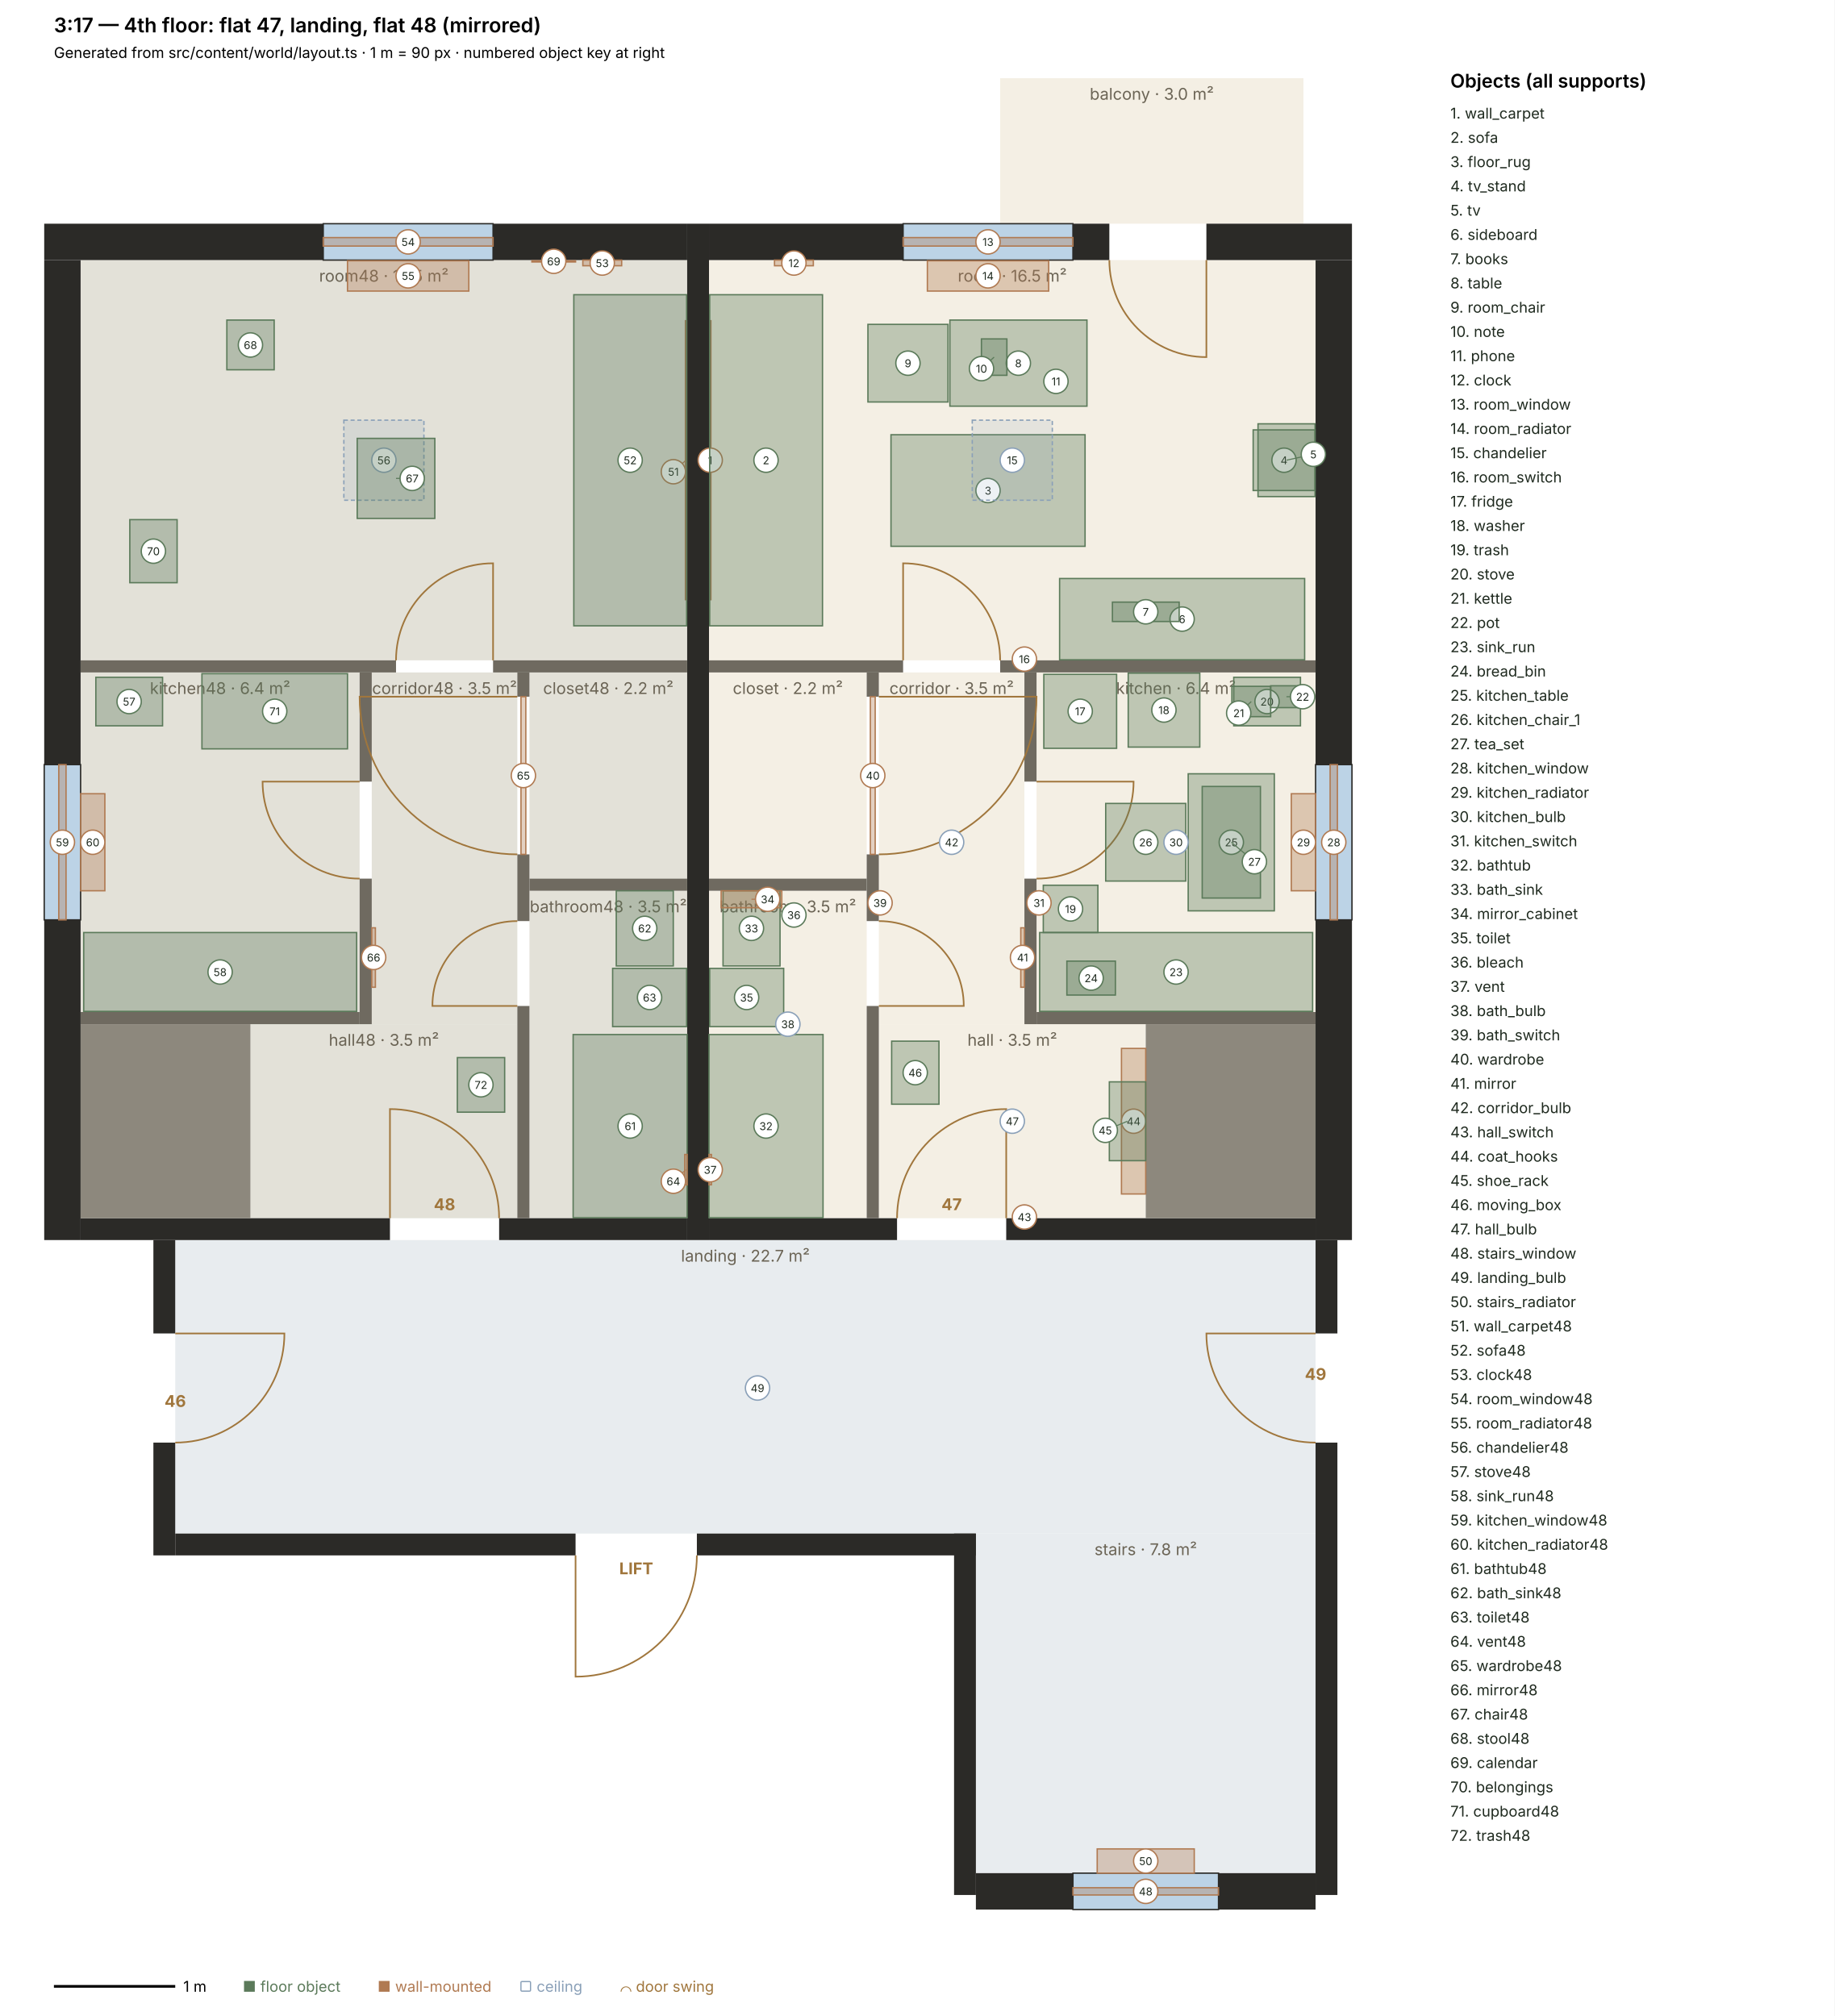
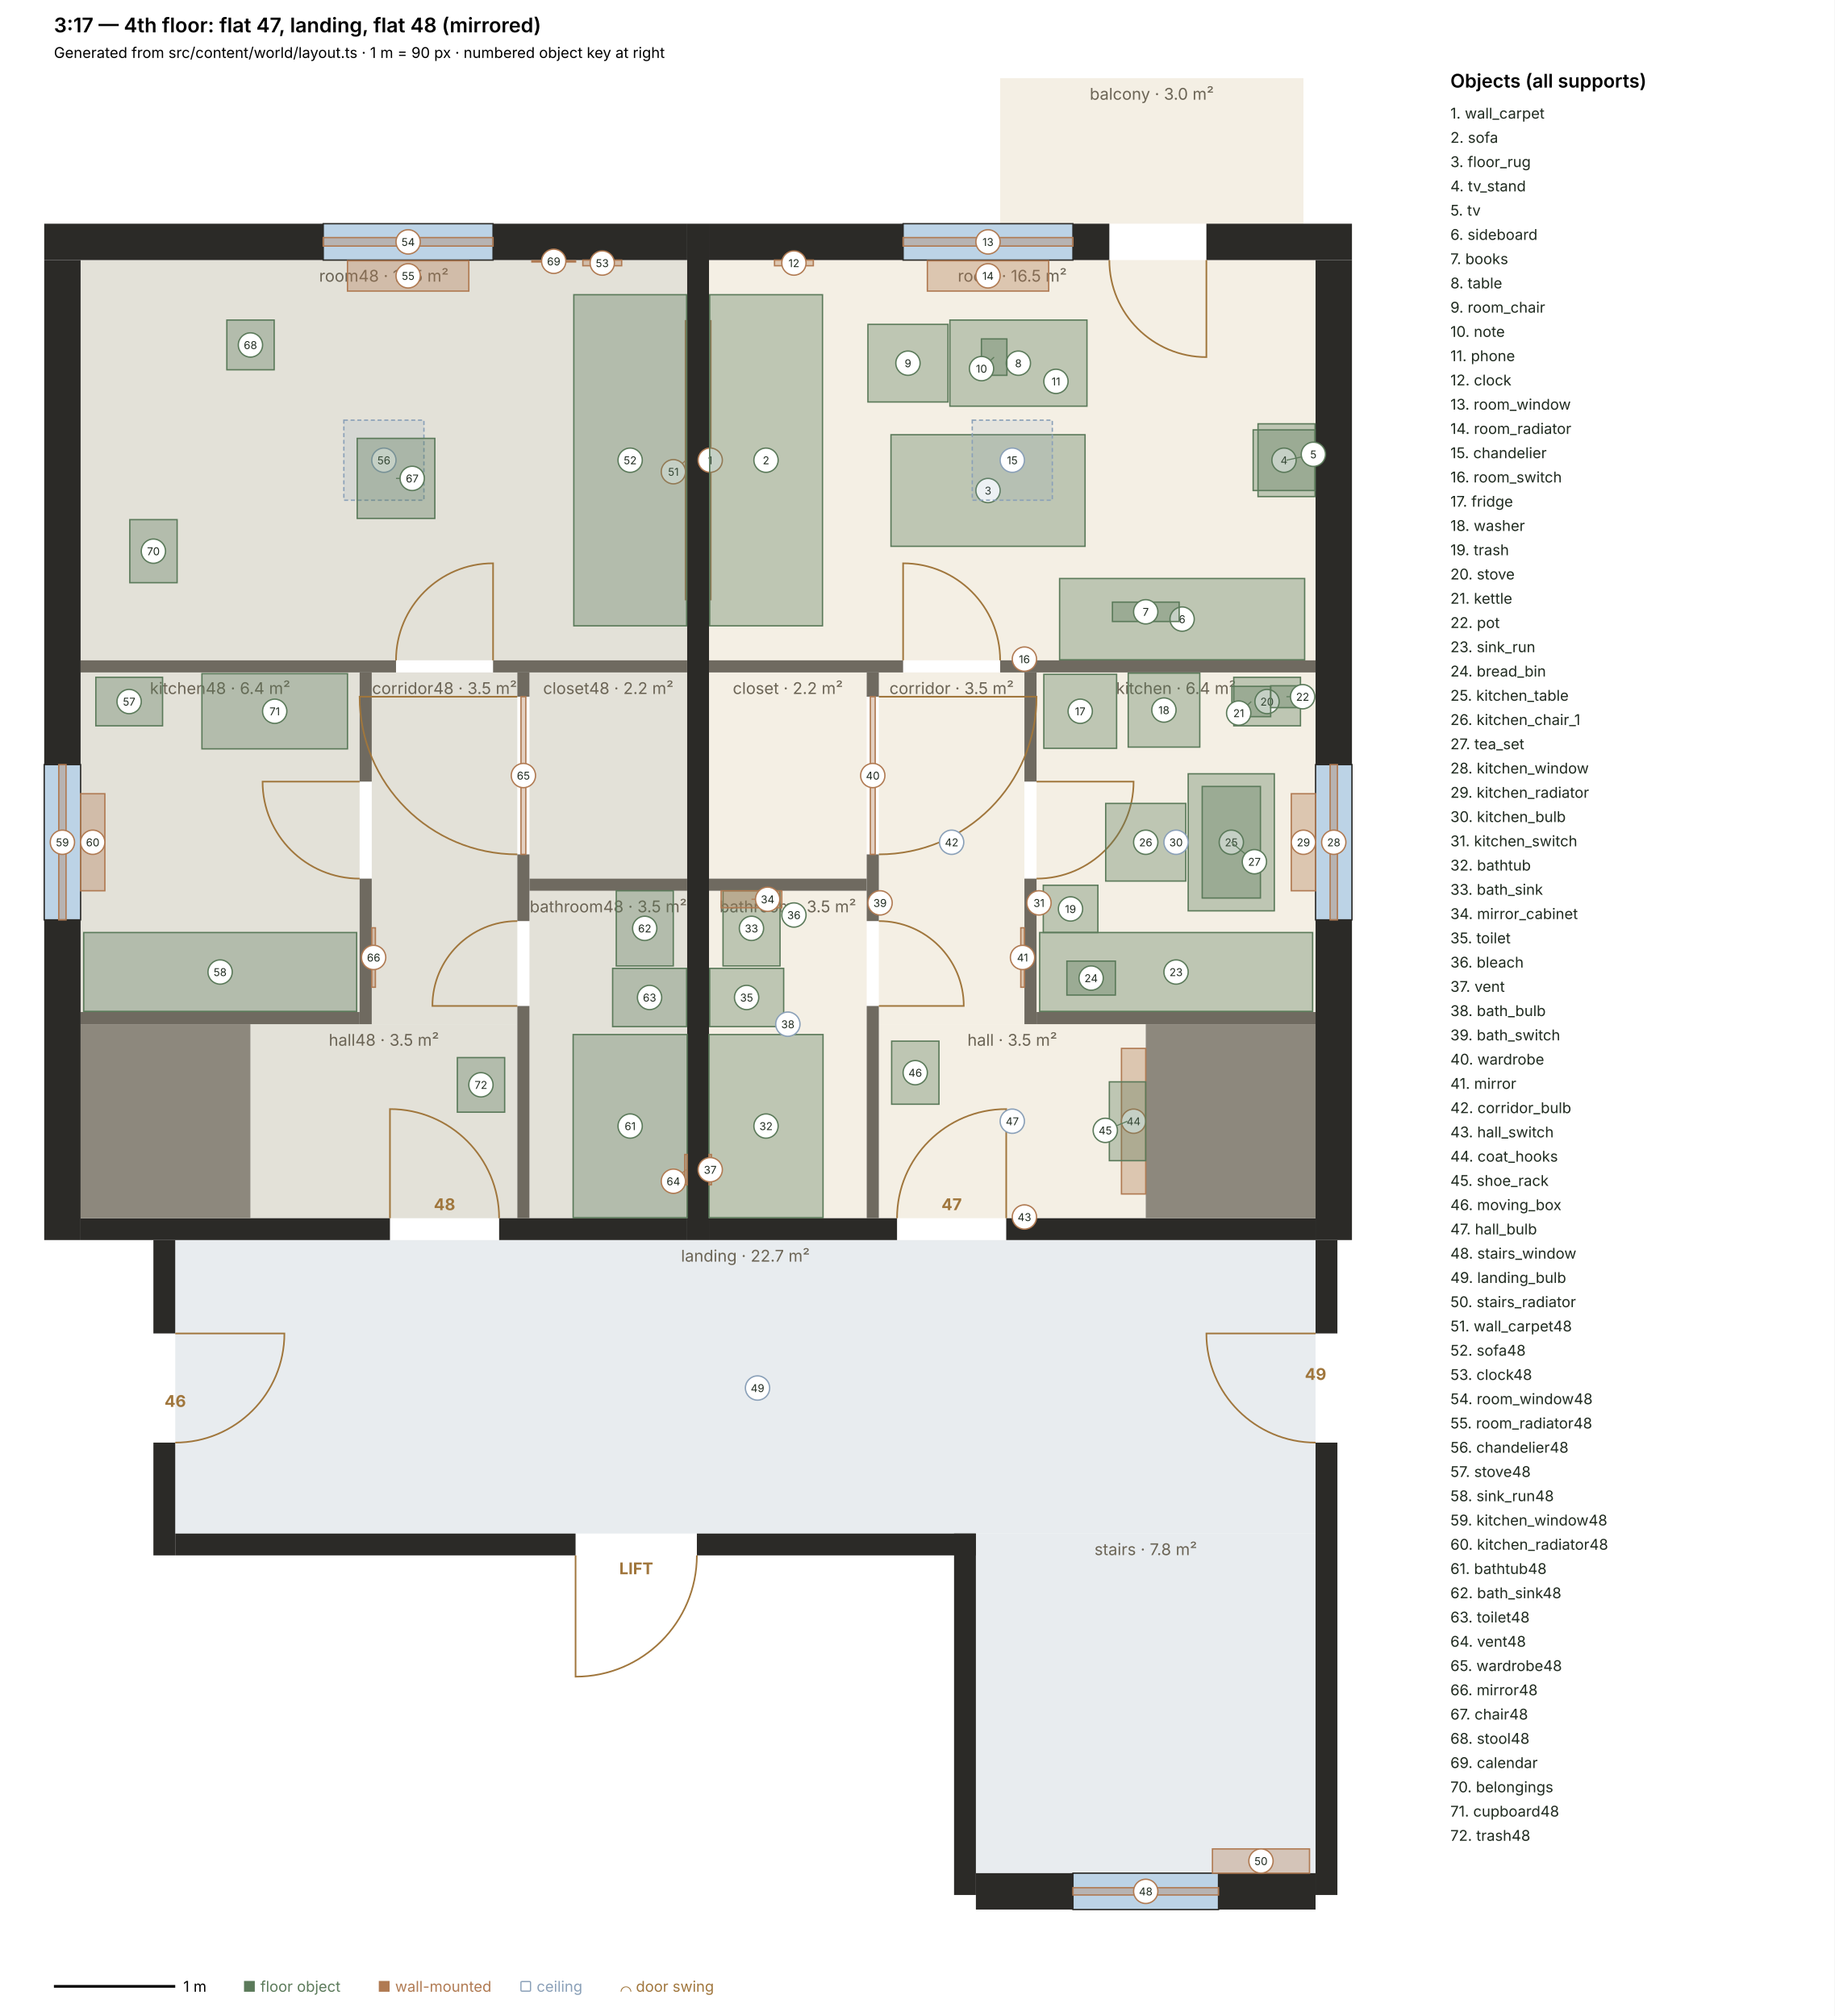
<svg xmlns="http://www.w3.org/2000/svg" width="1361" height="1496" viewBox="0 0 1361 1496" font-family="Inter, Arial, sans-serif">
  <rect width="100%" height="100%" fill="#ffffff" />
  <text x="40" y="24" font-size="15" font-weight="600">3:17 — 4th floor: flat 47, landing, flat 48 (mirrored)</text>
  <text x="40" y="43" font-size="11">Generated from src/content/world/layout.ts · 1 m = 90 px · numbered object key at right</text>
  <rect x="526" y="193" width="450" height="297" fill="#f4efe4" stroke="none" />
  <text x="751" y="209" font-size="12" text-anchor="middle" fill="#6b6455">room · 16.5 m²</text>
  <rect x="769" y="499" width="207" height="252" fill="#f4efe4" stroke="none" />
  <text x="872.5" y="515" font-size="12" text-anchor="middle" fill="#6b6455">kitchen · 6.4 m²</text>
  <rect x="526" y="661" width="117" height="243" fill="#f4efe4" stroke="none" />
  <text x="584.5" y="677" font-size="12" text-anchor="middle" fill="#6b6455">bathroom · 3.5 m²</text>
  <rect x="652" y="499" width="108" height="261" fill="#f4efe4" stroke="none" />
  <text x="706" y="515" font-size="12" text-anchor="middle" fill="#6b6455">corridor · 3.5 m²</text>
  <rect x="652" y="760" width="198" height="144" fill="#f4efe4" stroke="none" />
  <text x="751" y="776" font-size="12" text-anchor="middle" fill="#6b6455">hall · 3.5 m²</text>
  <rect x="526" y="499" width="117" height="153" fill="#f4efe4" stroke="none" />
  <text x="584.5" y="515" font-size="12" text-anchor="middle" fill="#6b6455">closet · 2.2 m²</text>
  <rect x="742" y="58" width="225" height="108" fill="#f4efe4" stroke="none" />
  <text x="854.5" y="74" font-size="12" text-anchor="middle" fill="#6b6455">balcony · 3.0 m²</text>
  <rect x="130" y="920.2" width="846" height="217.8" fill="#e8ecef" stroke="none" />
  <text x="553" y="936.2" font-size="12" text-anchor="middle" fill="#6b6455">landing · 22.7 m²</text>
  <rect x="724" y="1138" width="252" height="252" fill="#e8ecef" stroke="none" />
  <text x="850" y="1154" font-size="12" text-anchor="middle" fill="#6b6455">stairs · 7.8 m²</text>
  <rect x="59.8" y="193" width="450" height="297" fill="#e3e1d8" stroke="none" />
  <text x="284.8" y="209" font-size="12" text-anchor="middle" fill="#6b6455">room48 · 16.5 m²</text>
  <rect x="59.8" y="499" width="207" height="252" fill="#e3e1d8" stroke="none" />
  <text x="163.3" y="515" font-size="12" text-anchor="middle" fill="#6b6455">kitchen48 · 6.4 m²</text>
  <rect x="392.8" y="661" width="117" height="243" fill="#e3e1d8" stroke="none" />
  <text x="451.3" y="677" font-size="12" text-anchor="middle" fill="#6b6455">bathroom48 · 3.5 m²</text>
  <rect x="275.8" y="499" width="108" height="261" fill="#e3e1d8" stroke="none" />
  <text x="329.8" y="515" font-size="12" text-anchor="middle" fill="#6b6455">corridor48 · 3.5 m²</text>
  <rect x="185.8" y="760" width="198" height="144" fill="#e3e1d8" stroke="none" />
  <text x="284.8" y="776" font-size="12" text-anchor="middle" fill="#6b6455">hall48 · 3.5 m²</text>
  <rect x="392.8" y="499" width="117" height="153" fill="#e3e1d8" stroke="none" />
  <text x="451.3" y="515" font-size="12" text-anchor="middle" fill="#6b6455">closet48 · 2.2 m²</text>
  <rect x="526" y="166" width="144" height="27" fill="#2b2a27" />
  <rect x="670" y="166" width="126" height="27" fill="#2b2a27" />
  <rect x="796" y="166" width="27" height="27" fill="#2b2a27" />
  <rect x="895" y="166" width="108" height="27" fill="#2b2a27" />
  <rect x="670" y="166" width="126" height="27" fill="#bcd3e6" stroke="#2b2a27" stroke-width="1" />
  <rect x="509.8" y="166" width="16.2" height="754.2" fill="#2b2a27" />
  <rect x="976" y="193" width="27" height="374.4" fill="#2b2a27" />
  <rect x="976" y="567.4" width="27" height="115.2" fill="#2b2a27" />
  <rect x="976" y="682.6" width="27" height="237.6" fill="#2b2a27" />
  <rect x="976" y="567.4" width="27" height="115.2" fill="#bcd3e6" stroke="#2b2a27" stroke-width="1" />
  <rect x="526" y="904" width="139.5" height="16.2" fill="#2b2a27" />
  <rect x="746.5" y="904" width="229.5" height="16.2" fill="#2b2a27" />
  <rect x="526" y="490" width="144" height="9" fill="#6f6a60" />
  <rect x="742" y="490" width="234" height="9" fill="#6f6a60" />
  <rect x="643" y="499" width="9" height="18" fill="#6f6a60" />
  <rect x="643" y="634" width="9" height="49.5" fill="#6f6a60" />
  <rect x="643" y="746.5" width="9" height="157.5" fill="#6f6a60" />
  <rect x="760" y="499" width="9" height="81" fill="#6f6a60" />
  <rect x="760" y="652" width="9" height="108" fill="#6f6a60" />
  <rect x="526" y="652" width="117" height="9" fill="#6f6a60" />
  <rect x="769" y="751" width="207" height="9" fill="#6f6a60" />
  <rect x="850" y="760" width="126" height="144" fill="#8d887d" />
  <rect x="130" y="1138" width="297" height="16.2" fill="#2b2a27" />
  <rect x="517" y="1138" width="207" height="16.2" fill="#2b2a27" />
  <rect x="113.8" y="920.2" width="16.2" height="69.3" fill="#2b2a27" />
  <rect x="113.8" y="1070.5" width="16.2" height="83.7" fill="#2b2a27" />
  <rect x="707.8" y="1138" width="16.2" height="268.2" fill="#2b2a27" />
  <rect x="976" y="920.2" width="16.2" height="69.3" fill="#2b2a27" />
  <rect x="976" y="1070.5" width="16.2" height="335.7" fill="#2b2a27" />
  <rect x="724" y="1390" width="72" height="27" fill="#2b2a27" />
  <rect x="796" y="1390" width="108" height="27" fill="#2b2a27" />
  <rect x="904" y="1390" width="72" height="27" fill="#2b2a27" />
  <rect x="796" y="1390" width="108" height="27" fill="#bcd3e6" stroke="#2b2a27" stroke-width="1" />
  <rect x="32.8" y="193" width="27" height="374.4" fill="#2b2a27" />
  <rect x="32.8" y="567.4" width="27" height="115.2" fill="#2b2a27" />
  <rect x="32.8" y="682.6" width="27" height="237.6" fill="#2b2a27" />
  <rect x="32.8" y="567.4" width="27" height="115.2" fill="#bcd3e6" stroke="#2b2a27" stroke-width="1" />
  <rect x="59.8" y="904" width="229.5" height="16.2" fill="#2b2a27" />
  <rect x="370.3" y="904" width="139.5" height="16.2" fill="#2b2a27" />
  <rect x="59.8" y="490" width="234" height="9" fill="#6f6a60" />
  <rect x="365.8" y="490" width="144" height="9" fill="#6f6a60" />
  <rect x="383.8" y="499" width="9" height="18" fill="#6f6a60" />
  <rect x="383.8" y="634" width="9" height="49.5" fill="#6f6a60" />
  <rect x="383.8" y="746.5" width="9" height="157.5" fill="#6f6a60" />
  <rect x="266.8" y="499" width="9" height="81" fill="#6f6a60" />
  <rect x="266.8" y="652" width="9" height="108" fill="#6f6a60" />
  <rect x="392.8" y="652" width="117" height="9" fill="#6f6a60" />
  <rect x="59.8" y="751" width="207" height="9" fill="#6f6a60" />
  <rect x="59.8" y="760" width="126" height="144" fill="#8d887d" />
  <rect x="32.8" y="166" width="207" height="27" fill="#2b2a27" />
  <rect x="239.8" y="166" width="126" height="27" fill="#2b2a27" />
  <rect x="365.8" y="166" width="144" height="27" fill="#2b2a27" />
  <rect x="239.8" y="166" width="126" height="27" fill="#bcd3e6" stroke="#2b2a27" stroke-width="1" />
  <path d="M746.5 904 L746.5 823 A81 81 0 0 0 665.5 904" fill="none" stroke="#a0763c" stroke-width="1.2" />
  <text x="706" y="898" font-size="12" font-weight="700" text-anchor="middle" fill="#a0763c">47</text>
  <path d="M670 490 L670 418 A72 72 0 0 1 742 490" fill="none" stroke="#a0763c" stroke-width="1.2" />
  <path d="M769 580 L841 580 A72 72 0 0 1 769 652" fill="none" stroke="#a0763c" stroke-width="1.2" />
  <path d="M652 746.5 L715 746.5 A63 63 0 0 0 652 683.5" fill="none" stroke="#a0763c" stroke-width="1.2" />
  <path d="M652 517 L769 517 A117 117 0 0 1 652 634" fill="none" stroke="#a0763c" stroke-width="1.2" />
  <path d="M895 193 L895 265 A72 72 0 0 1 823 193" fill="none" stroke="#a0763c" stroke-width="1.2" />
  <path d="M130 989.5 L211 989.5 A81 81 0 0 1 130 1070.5" fill="none" stroke="#a0763c" stroke-width="1.2" />
  <text x="130" y="1044" font-size="12" font-weight="700" text-anchor="middle" fill="#a0763c">46</text>
  <path d="M976 989.5 L895 989.5 A81 81 0 0 0 976 1070.5" fill="none" stroke="#a0763c" stroke-width="1.2" />
  <text x="976" y="1024" font-size="12" font-weight="700" text-anchor="middle" fill="#a0763c">49</text>
  <path d="M427 1154.2 L427 1244.2 A90 90 0 0 0 517 1154.2" fill="none" stroke="#a0763c" stroke-width="1.2" />
  <text x="472" y="1168.2" font-size="12" font-weight="700" text-anchor="middle" fill="#a0763c">LIFT</text>
  <path d="M289.3 904 L289.3 823 A81 81 0 0 1 370.3 904" fill="none" stroke="#a0763c" stroke-width="1.2" />
  <text x="329.8" y="898" font-size="12" font-weight="700" text-anchor="middle" fill="#a0763c">48</text>
  <path d="M365.8 490 L365.8 418 A72 72 0 0 0 293.8 490" fill="none" stroke="#a0763c" stroke-width="1.2" />
  <path d="M266.8 580 L194.8 580 A72 72 0 0 0 266.8 652" fill="none" stroke="#a0763c" stroke-width="1.2" />
  <path d="M383.8 746.5 L320.8 746.5 A63 63 0 0 1 383.8 683.5" fill="none" stroke="#a0763c" stroke-width="1.2" />
  <path d="M383.8 517 L266.8 517 A117 117 0 0 0 383.8 634" fill="none" stroke="#a0763c" stroke-width="1.2" />
  <text x="1076" y="65" font-size="14" font-weight="600">Objects (all supports)</text>
  <rect x="526.5" y="238" width="0.9" height="207" fill="#b07a52" fill-opacity="0.35" stroke="#b07a52" stroke-width="1" />
  <line x1="526.9" y1="341.5" x2="526.9" y2="341.5" stroke="#b07a52" stroke-width="0.8" />
  <circle cx="526.9" cy="341.5" r="9" fill="#fff" stroke="#b07a52" />
  <text x="526.9" y="344.5" font-size="8" text-anchor="middle" fill="#1f2a1f">1</text>
  <text x="1076" y="88" font-size="11" fill="#1f2a1f">1. wall_carpet</text>
  <rect x="526.5" y="218.7" width="83.7" height="245.7" fill="#5b7a5a" fill-opacity="0.35" stroke="#5b7a5a" stroke-width="1" />
  <line x1="568.3" y1="341.5" x2="568.3" y2="341.5" stroke="#5b7a5a" stroke-width="0.8" />
  <circle cx="568.3" cy="341.5" r="9" fill="#fff" stroke="#5b7a5a" />
  <text x="568.3" y="344.5" font-size="8" text-anchor="middle" fill="#1f2a1f">2</text>
  <text x="1076" y="106" font-size="11" fill="#1f2a1f">2. sofa</text>
  <rect x="661" y="322.6" width="144" height="82.8" fill="#5b7a5a" fill-opacity="0.35" stroke="#5b7a5a" stroke-width="1" />
  <line x1="733" y1="364" x2="733" y2="364" stroke="#5b7a5a" stroke-width="0.8" />
  <circle cx="733" cy="364" r="9" fill="#fff" stroke="#5b7a5a" />
  <text x="733" y="367" font-size="8" text-anchor="middle" fill="#1f2a1f">3</text>
  <text x="1076" y="124" font-size="11" fill="#1f2a1f">3. floor_rug</text>
  <rect x="929.7" y="319" width="45.9" height="45" fill="#5b7a5a" fill-opacity="0.35" stroke="#5b7a5a" stroke-width="1" />
  <line x1="952.6" y1="341.5" x2="952.6" y2="341.5" stroke="#5b7a5a" stroke-width="0.8" />
  <circle cx="952.6" cy="341.5" r="9" fill="#fff" stroke="#5b7a5a" />
  <text x="952.6" y="344.5" font-size="8" text-anchor="middle" fill="#1f2a1f">4</text>
  <text x="1076" y="142" font-size="11" fill="#1f2a1f">4. tv_stand</text>
  <rect x="933.3" y="314.5" width="42.3" height="54" fill="#5b7a5a" fill-opacity="0.35" stroke="#5b7a5a" stroke-width="1" />
  <line x1="954.4" y1="341.5" x2="974.375" y2="337.119" stroke="#5b7a5a" stroke-width="0.8" />
  <circle cx="974.375" cy="337.119" r="9" fill="#fff" stroke="#5b7a5a" />
  <text x="974.375" y="340.119" font-size="8" text-anchor="middle" fill="#1f2a1f">5</text>
  <text x="1076" y="160" font-size="11" fill="#1f2a1f">5. tv</text>
  <rect x="786.1" y="429.3" width="181.8" height="60.3" fill="#5b7a5a" fill-opacity="0.35" stroke="#5b7a5a" stroke-width="1" />
  <line x1="877" y1="459.4" x2="877" y2="459.4" stroke="#5b7a5a" stroke-width="0.8" />
  <circle cx="877" cy="459.4" r="9" fill="#fff" stroke="#5b7a5a" />
  <text x="877" y="462.4" font-size="8" text-anchor="middle" fill="#1f2a1f">6</text>
  <text x="1076" y="178" font-size="11" fill="#1f2a1f">6. sideboard</text>
  <rect x="825.3" y="446.8" width="49.5" height="14.4" fill="#5b7a5a" fill-opacity="0.35" stroke="#5b7a5a" stroke-width="1" />
  <line x1="850" y1="454" x2="850" y2="454" stroke="#5b7a5a" stroke-width="0.8" />
  <circle cx="850" cy="454" r="9" fill="#fff" stroke="#5b7a5a" />
  <text x="850" y="457" font-size="8" text-anchor="middle" fill="#1f2a1f">7</text>
  <text x="1076" y="196" font-size="11" fill="#1f2a1f">7. books</text>
  <rect x="704.7" y="237.5" width="101.7" height="63.9" fill="#5b7a5a" fill-opacity="0.35" stroke="#5b7a5a" stroke-width="1" />
  <line x1="755.5" y1="269.5" x2="755.5" y2="269.5" stroke="#5b7a5a" stroke-width="0.8" />
  <circle cx="755.5" cy="269.5" r="9" fill="#fff" stroke="#5b7a5a" />
  <text x="755.5" y="272.5" font-size="8" text-anchor="middle" fill="#1f2a1f">8</text>
  <text x="1076" y="214" font-size="11" fill="#1f2a1f">8. table</text>
  <rect x="643.9" y="240.7" width="59.4" height="57.6" fill="#5b7a5a" fill-opacity="0.35" stroke="#5b7a5a" stroke-width="1" />
  <line x1="673.6" y1="269.5" x2="673.6" y2="269.5" stroke="#5b7a5a" stroke-width="0.8" />
  <circle cx="673.6" cy="269.5" r="9" fill="#fff" stroke="#5b7a5a" />
  <text x="673.6" y="272.5" font-size="8" text-anchor="middle" fill="#1f2a1f">9</text>
  <text x="1076" y="232" font-size="11" fill="#1f2a1f">9. room_chair</text>
  <rect x="728.1" y="251.5" width="18.9" height="27" fill="#5b7a5a" fill-opacity="0.35" stroke="#5b7a5a" stroke-width="1" />
  <line x1="737.5" y1="265" x2="728.172" y2="273.545" stroke="#5b7a5a" stroke-width="0.8" />
  <circle cx="728.172" cy="273.545" r="9" fill="#fff" stroke="#5b7a5a" />
  <text x="728.172" y="276.545" font-size="8" text-anchor="middle" fill="#1f2a1f">10</text>
  <text x="1076" y="250" font-size="11" fill="#1f2a1f">10. note</text>
  <rect x="780" y="276" width="6.7" height="14" fill="#5b7a5a" fill-opacity="0.35" stroke="#5b7a5a" stroke-width="1" />
  <line x1="783.4" y1="283" x2="783.4" y2="283" stroke="#5b7a5a" stroke-width="0.8" />
  <circle cx="783.4" cy="283" r="9" fill="#fff" stroke="#5b7a5a" />
  <text x="783.4" y="286" font-size="8" text-anchor="middle" fill="#1f2a1f">11</text>
  <text x="1076" y="268" font-size="11" fill="#1f2a1f">11. phone</text>
  <rect x="574.6" y="193" width="28.8" height="4.2" fill="#b07a52" fill-opacity="0.35" stroke="#b07a52" stroke-width="1" />
  <line x1="589" y1="195.2" x2="589" y2="195.2" stroke="#b07a52" stroke-width="0.8" />
  <circle cx="589" cy="195.2" r="9" fill="#fff" stroke="#b07a52" />
  <text x="589" y="198.2" font-size="8" text-anchor="middle" fill="#1f2a1f">12</text>
  <text x="1076" y="286" font-size="11" fill="#1f2a1f">12. clock</text>
  <rect x="670" y="176.3" width="126" height="6.3" fill="#b07a52" fill-opacity="0.35" stroke="#b07a52" stroke-width="1" />
  <line x1="733" y1="179.5" x2="733" y2="179.5" stroke="#b07a52" stroke-width="0.8" />
  <circle cx="733" cy="179.5" r="9" fill="#fff" stroke="#b07a52" />
  <text x="733" y="182.5" font-size="8" text-anchor="middle" fill="#1f2a1f">13</text>
  <text x="1076" y="304" font-size="11" fill="#1f2a1f">13. room_window</text>
  <rect x="688" y="193.5" width="90" height="22.5" fill="#b07a52" fill-opacity="0.35" stroke="#b07a52" stroke-width="1" />
  <line x1="733" y1="204.7" x2="733" y2="204.7" stroke="#b07a52" stroke-width="0.8" />
  <circle cx="733" cy="204.7" r="9" fill="#fff" stroke="#b07a52" />
  <text x="733" y="207.7" font-size="8" text-anchor="middle" fill="#1f2a1f">14</text>
  <text x="1076" y="322" font-size="11" fill="#1f2a1f">14. room_radiator</text>
  <rect x="721.3" y="311.8" width="59.4" height="59.4" fill="#8aa0b8" fill-opacity="0.15" stroke="#8aa0b8" stroke-width="1" stroke-dasharray="3 2" />
  <line x1="751" y1="341.5" x2="751" y2="341.5" stroke="#8aa0b8" stroke-width="0.8" />
  <circle cx="751" cy="341.5" r="9" fill="#fff" stroke="#8aa0b8" />
  <text x="751" y="344.5" font-size="8" text-anchor="middle" fill="#1f2a1f">15</text>
  <text x="1076" y="340" font-size="11" fill="#1f2a1f">15. chandelier</text>
  <rect x="756.9" y="487.3" width="6.3" height="3.6" fill="#b07a52" fill-opacity="0.35" stroke="#b07a52" stroke-width="1" />
  <line x1="760" y1="489.1" x2="760" y2="489.1" stroke="#b07a52" stroke-width="0.8" />
  <circle cx="760" cy="489.1" r="9" fill="#fff" stroke="#b07a52" />
  <text x="760" y="492.1" font-size="8" text-anchor="middle" fill="#1f2a1f">16</text>
  <text x="1076" y="358" font-size="11" fill="#1f2a1f">16. room_switch</text>
  <rect x="774.4" y="500.4" width="54" height="54.9" fill="#5b7a5a" fill-opacity="0.35" stroke="#5b7a5a" stroke-width="1" />
  <line x1="801.4" y1="527.8" x2="801.4" y2="527.8" stroke="#5b7a5a" stroke-width="0.8" />
  <circle cx="801.4" cy="527.8" r="9" fill="#fff" stroke="#5b7a5a" />
  <text x="801.4" y="530.8" font-size="8" text-anchor="middle" fill="#1f2a1f">17</text>
  <text x="1076" y="376" font-size="11" fill="#1f2a1f">17. fridge</text>
  <rect x="837" y="499.5" width="53.1" height="54.9" fill="#5b7a5a" fill-opacity="0.35" stroke="#5b7a5a" stroke-width="1" />
  <line x1="863.5" y1="526.9" x2="863.5" y2="526.9" stroke="#5b7a5a" stroke-width="0.8" />
  <circle cx="863.5" cy="526.9" r="9" fill="#fff" stroke="#5b7a5a" />
  <text x="863.5" y="529.9" font-size="8" text-anchor="middle" fill="#1f2a1f">18</text>
  <text x="1076" y="394" font-size="11" fill="#1f2a1f">18. washer</text>
  <rect x="774" y="656.9" width="40.5" height="35.1" fill="#5b7a5a" fill-opacity="0.35" stroke="#5b7a5a" stroke-width="1" />
  <line x1="794.2" y1="674.5" x2="794.2" y2="674.5" stroke="#5b7a5a" stroke-width="0.8" />
  <circle cx="794.2" cy="674.5" r="9" fill="#fff" stroke="#5b7a5a" />
  <text x="794.2" y="677.5" font-size="8" text-anchor="middle" fill="#1f2a1f">19</text>
  <text x="1076" y="412" font-size="11" fill="#1f2a1f">19. trash</text>
  <rect x="915.3" y="502.6" width="49.5" height="36" fill="#5b7a5a" fill-opacity="0.35" stroke="#5b7a5a" stroke-width="1" />
  <line x1="940" y1="520.6" x2="940" y2="520.6" stroke="#5b7a5a" stroke-width="0.8" />
  <circle cx="940" cy="520.6" r="9" fill="#fff" stroke="#5b7a5a" />
  <text x="940" y="523.6" font-size="8" text-anchor="middle" fill="#1f2a1f">20</text>
  <text x="1076" y="430" font-size="11" fill="#1f2a1f">20. stove</text>
  <rect x="913.9" y="509.3" width="28.8" height="22.5" fill="#5b7a5a" fill-opacity="0.35" stroke="#5b7a5a" stroke-width="1" />
  <line x1="928.3" y1="520.6" x2="918.972" y2="529.145" stroke="#5b7a5a" stroke-width="0.8" />
  <circle cx="918.972" cy="529.145" r="9" fill="#fff" stroke="#5b7a5a" />
  <text x="918.972" y="532.145" font-size="8" text-anchor="middle" fill="#1f2a1f">21</text>
  <text x="1076" y="448" font-size="11" fill="#1f2a1f">21. kettle</text>
  <rect x="942.7" y="508.9" width="23.4" height="16.2" fill="#5b7a5a" fill-opacity="0.35" stroke="#5b7a5a" stroke-width="1" />
  <line x1="954.4" y1="517" x2="966.4" y2="517" stroke="#5b7a5a" stroke-width="0.8" />
  <circle cx="966.4" cy="517" r="9" fill="#fff" stroke="#5b7a5a" />
  <text x="966.4" y="520" font-size="8" text-anchor="middle" fill="#1f2a1f">22</text>
  <text x="1076" y="466" font-size="11" fill="#1f2a1f">22. pot</text>
  <rect x="771.3" y="692" width="202.5" height="58.5" fill="#5b7a5a" fill-opacity="0.35" stroke="#5b7a5a" stroke-width="1" />
  <line x1="872.5" y1="721.3" x2="872.5" y2="721.3" stroke="#5b7a5a" stroke-width="0.8" />
  <circle cx="872.5" cy="721.3" r="9" fill="#fff" stroke="#5b7a5a" />
  <text x="872.5" y="724.3" font-size="8" text-anchor="middle" fill="#1f2a1f">23</text>
  <text x="1076" y="484" font-size="11" fill="#1f2a1f">23. sink_run</text>
  <rect x="791.5" y="713.2" width="36" height="25.2" fill="#5b7a5a" fill-opacity="0.35" stroke="#5b7a5a" stroke-width="1" />
  <line x1="809.5" y1="725.8" x2="809.5" y2="725.8" stroke="#5b7a5a" stroke-width="0.8" />
  <circle cx="809.5" cy="725.8" r="9" fill="#fff" stroke="#5b7a5a" />
  <text x="809.5" y="728.8" font-size="8" text-anchor="middle" fill="#1f2a1f">24</text>
  <text x="1076" y="502" font-size="11" fill="#1f2a1f">24. bread_bin</text>
  <rect x="881.5" y="574.2" width="63.9" height="101.7" fill="#5b7a5a" fill-opacity="0.35" stroke="#5b7a5a" stroke-width="1" />
  <line x1="913.5" y1="625" x2="913.5" y2="625" stroke="#5b7a5a" stroke-width="0.8" />
  <circle cx="913.5" cy="625" r="9" fill="#fff" stroke="#5b7a5a" />
  <text x="913.5" y="628" font-size="8" text-anchor="middle" fill="#1f2a1f">25</text>
  <text x="1076" y="520" font-size="11" fill="#1f2a1f">25. kitchen_table</text>
  <rect x="820.3" y="596.2" width="59.4" height="57.6" fill="#5b7a5a" fill-opacity="0.35" stroke="#5b7a5a" stroke-width="1" />
  <line x1="850" y1="625" x2="850" y2="625" stroke="#5b7a5a" stroke-width="0.8" />
  <circle cx="850" cy="625" r="9" fill="#fff" stroke="#5b7a5a" />
  <text x="850" y="628" font-size="8" text-anchor="middle" fill="#1f2a1f">26</text>
  <text x="1076" y="538" font-size="11" fill="#1f2a1f">26. kitchen_chair_1</text>
  <rect x="891.9" y="583.6" width="43.2" height="82.8" fill="#5b7a5a" fill-opacity="0.35" stroke="#5b7a5a" stroke-width="1" />
  <line x1="913.5" y1="625" x2="930.62" y2="639.446" stroke="#5b7a5a" stroke-width="0.8" />
  <circle cx="930.62" cy="639.446" r="9" fill="#fff" stroke="#5b7a5a" />
  <text x="930.62" y="642.446" font-size="8" text-anchor="middle" fill="#1f2a1f">27</text>
  <text x="1076" y="556" font-size="11" fill="#1f2a1f">27. tea_set</text>
  <rect x="986.8" y="567.4" width="5.4" height="115.2" fill="#b07a52" fill-opacity="0.35" stroke="#b07a52" stroke-width="1" />
  <line x1="989.5" y1="625" x2="989.5" y2="625" stroke="#b07a52" stroke-width="0.8" />
  <circle cx="989.5" cy="625" r="9" fill="#fff" stroke="#b07a52" />
  <text x="989.5" y="628" font-size="8" text-anchor="middle" fill="#1f2a1f">28</text>
  <text x="1076" y="574" font-size="11" fill="#1f2a1f">28. kitchen_window</text>
  <rect x="958" y="589" width="18" height="72" fill="#b07a52" fill-opacity="0.35" stroke="#b07a52" stroke-width="1" />
  <line x1="967" y1="625" x2="967" y2="625" stroke="#b07a52" stroke-width="0.8" />
  <circle cx="967" cy="625" r="9" fill="#fff" stroke="#b07a52" />
  <text x="967" y="628" font-size="8" text-anchor="middle" fill="#1f2a1f">29</text>
  <text x="1076" y="592" font-size="11" fill="#1f2a1f">29. kitchen_radiator</text>
  <rect x="867.1" y="619.6" width="10.8" height="10.8" fill="#8aa0b8" fill-opacity="0.15" stroke="#8aa0b8" stroke-width="1" stroke-dasharray="3 2" />
  <line x1="872.5" y1="625" x2="872.5" y2="625" stroke="#8aa0b8" stroke-width="0.8" />
  <circle cx="872.5" cy="625" r="9" fill="#fff" stroke="#8aa0b8" />
  <text x="872.5" y="628" font-size="8" text-anchor="middle" fill="#1f2a1f">30</text>
  <text x="1076" y="610" font-size="11" fill="#1f2a1f">30. kitchen_bulb</text>
  <rect x="769" y="666.9" width="3.6" height="6.3" fill="#b07a52" fill-opacity="0.35" stroke="#b07a52" stroke-width="1" />
  <line x1="770.8" y1="670" x2="770.8" y2="670" stroke="#b07a52" stroke-width="0.8" />
  <circle cx="770.8" cy="670" r="9" fill="#fff" stroke="#b07a52" />
  <text x="770.8" y="673" font-size="8" text-anchor="middle" fill="#1f2a1f">31</text>
  <text x="1076" y="628" font-size="11" fill="#1f2a1f">31. kitchen_switch</text>
  <rect x="526" y="767.7" width="84.6" height="135.9" fill="#5b7a5a" fill-opacity="0.35" stroke="#5b7a5a" stroke-width="1" />
  <line x1="568.3" y1="835.6" x2="568.3" y2="835.6" stroke="#5b7a5a" stroke-width="0.8" />
  <circle cx="568.3" cy="835.6" r="9" fill="#fff" stroke="#5b7a5a" />
  <text x="568.3" y="838.6" font-size="8" text-anchor="middle" fill="#1f2a1f">32</text>
  <text x="1076" y="646" font-size="11" fill="#1f2a1f">32. bathtub</text>
  <rect x="536.4" y="661" width="42.3" height="55.8" fill="#5b7a5a" fill-opacity="0.35" stroke="#5b7a5a" stroke-width="1" />
  <line x1="557.5" y1="688.9" x2="557.5" y2="688.9" stroke="#5b7a5a" stroke-width="0.8" />
  <circle cx="557.5" cy="688.9" r="9" fill="#fff" stroke="#5b7a5a" />
  <text x="557.5" y="691.9" font-size="8" text-anchor="middle" fill="#1f2a1f">33</text>
  <text x="1076" y="664" font-size="11" fill="#1f2a1f">33. bath_sink</text>
  <rect x="535" y="661" width="45" height="12.6" fill="#b07a52" fill-opacity="0.35" stroke="#b07a52" stroke-width="1" />
  <line x1="557.5" y1="667.3" x2="569.5" y2="667.3" stroke="#b07a52" stroke-width="0.8" />
  <circle cx="569.5" cy="667.3" r="9" fill="#fff" stroke="#b07a52" />
  <text x="569.5" y="670.3" font-size="8" text-anchor="middle" fill="#1f2a1f">34</text>
  <text x="1076" y="682" font-size="11" fill="#1f2a1f">34. mirror_cabinet</text>
  <rect x="526.5" y="718.6" width="54.9" height="43.2" fill="#5b7a5a" fill-opacity="0.35" stroke="#5b7a5a" stroke-width="1" />
  <line x1="553.9" y1="740.2" x2="553.9" y2="740.2" stroke="#5b7a5a" stroke-width="0.8" />
  <circle cx="553.9" cy="740.2" r="9" fill="#fff" stroke="#5b7a5a" />
  <text x="553.9" y="743.2" font-size="8" text-anchor="middle" fill="#1f2a1f">35</text>
  <text x="1076" y="700" font-size="11" fill="#1f2a1f">35. toilet</text>
  <rect x="585" y="676.3" width="8.1" height="5.4" fill="#5b7a5a" fill-opacity="0.35" stroke="#5b7a5a" stroke-width="1" />
  <line x1="589" y1="679" x2="589" y2="679" stroke="#5b7a5a" stroke-width="0.8" />
  <circle cx="589" cy="679" r="9" fill="#fff" stroke="#5b7a5a" />
  <text x="589" y="682" font-size="8" text-anchor="middle" fill="#1f2a1f">36</text>
  <text x="1076" y="718" font-size="11" fill="#1f2a1f">36. bleach</text>
  <rect x="526" y="856.7" width="1.8" height="22.5" fill="#b07a52" fill-opacity="0.35" stroke="#b07a52" stroke-width="1" />
  <line x1="526.9" y1="868" x2="526.9" y2="868" stroke="#b07a52" stroke-width="0.8" />
  <circle cx="526.9" cy="868" r="9" fill="#fff" stroke="#b07a52" />
  <text x="526.9" y="871" font-size="8" text-anchor="middle" fill="#1f2a1f">37</text>
  <text x="1076" y="736" font-size="11" fill="#1f2a1f">37. vent</text>
  <rect x="580" y="755.5" width="9" height="9" fill="#8aa0b8" fill-opacity="0.15" stroke="#8aa0b8" stroke-width="1" stroke-dasharray="3 2" />
  <line x1="584.5" y1="760" x2="584.5" y2="760" stroke="#8aa0b8" stroke-width="0.8" />
  <circle cx="584.5" cy="760" r="9" fill="#fff" stroke="#8aa0b8" />
  <text x="584.5" y="763" font-size="8" text-anchor="middle" fill="#1f2a1f">38</text>
  <text x="1076" y="754" font-size="11" fill="#1f2a1f">38. bath_bulb</text>
  <rect x="651.1" y="666.9" width="3.6" height="6.3" fill="#b07a52" fill-opacity="0.35" stroke="#b07a52" stroke-width="1" />
  <line x1="652.9" y1="670" x2="652.9" y2="670" stroke="#b07a52" stroke-width="0.8" />
  <circle cx="652.9" cy="670" r="9" fill="#fff" stroke="#b07a52" />
  <text x="652.9" y="673" font-size="8" text-anchor="middle" fill="#1f2a1f">39</text>
  <text x="1076" y="772" font-size="11" fill="#1f2a1f">39. bath_switch</text>
  <rect x="645.7" y="517" width="3.6" height="117" fill="#b07a52" fill-opacity="0.35" stroke="#b07a52" stroke-width="1" />
  <line x1="647.5" y1="575.5" x2="647.5" y2="575.5" stroke="#b07a52" stroke-width="0.8" />
  <circle cx="647.5" cy="575.5" r="9" fill="#fff" stroke="#b07a52" />
  <text x="647.5" y="578.5" font-size="8" text-anchor="middle" fill="#1f2a1f">40</text>
  <text x="1076" y="790" font-size="11" fill="#1f2a1f">40. wardrobe</text>
  <rect x="757.3" y="688.5" width="2.7" height="44.1" fill="#b07a52" fill-opacity="0.35" stroke="#b07a52" stroke-width="1" />
  <line x1="758.6" y1="710.5" x2="758.6" y2="710.5" stroke="#b07a52" stroke-width="0.8" />
  <circle cx="758.6" cy="710.5" r="9" fill="#fff" stroke="#b07a52" />
  <text x="758.6" y="713.5" font-size="8" text-anchor="middle" fill="#1f2a1f">41</text>
  <text x="1076" y="808" font-size="11" fill="#1f2a1f">41. mirror</text>
  <rect x="701.5" y="620.5" width="9" height="9" fill="#8aa0b8" fill-opacity="0.15" stroke="#8aa0b8" stroke-width="1" stroke-dasharray="3 2" />
  <line x1="706" y1="625" x2="706" y2="625" stroke="#8aa0b8" stroke-width="0.8" />
  <circle cx="706" cy="625" r="9" fill="#fff" stroke="#8aa0b8" />
  <text x="706" y="628" font-size="8" text-anchor="middle" fill="#1f2a1f">42</text>
  <text x="1076" y="826" font-size="11" fill="#1f2a1f">42. corridor_bulb</text>
  <rect x="756.9" y="901.3" width="6.3" height="3.6" fill="#b07a52" fill-opacity="0.35" stroke="#b07a52" stroke-width="1" />
  <line x1="760" y1="903.1" x2="760" y2="903.1" stroke="#b07a52" stroke-width="0.8" />
  <circle cx="760" cy="903.1" r="9" fill="#fff" stroke="#b07a52" />
  <text x="760" y="906.1" font-size="8" text-anchor="middle" fill="#1f2a1f">43</text>
  <text x="1076" y="844" font-size="11" fill="#1f2a1f">43. hall_switch</text>
  <rect x="832" y="778" width="18" height="108" fill="#b07a52" fill-opacity="0.35" stroke="#b07a52" stroke-width="1" />
  <line x1="841" y1="832" x2="841" y2="832" stroke="#b07a52" stroke-width="0.8" />
  <circle cx="841" cy="832" r="9" fill="#fff" stroke="#b07a52" />
  <text x="841" y="835" font-size="8" text-anchor="middle" fill="#1f2a1f">44</text>
  <text x="1076" y="862" font-size="11" fill="#1f2a1f">44. coat_hooks</text>
  <rect x="823" y="802.8" width="27" height="58.5" fill="#5b7a5a" fill-opacity="0.35" stroke="#5b7a5a" stroke-width="1" />
  <line x1="836.5" y1="832" x2="819.998" y2="838.805" stroke="#5b7a5a" stroke-width="0.8" />
  <circle cx="819.998" cy="838.805" r="9" fill="#fff" stroke="#5b7a5a" />
  <text x="819.998" y="841.805" font-size="8" text-anchor="middle" fill="#1f2a1f">45</text>
  <text x="1076" y="880" font-size="11" fill="#1f2a1f">45. shoe_rack</text>
  <rect x="661.5" y="772.6" width="35.1" height="46.8" fill="#5b7a5a" fill-opacity="0.35" stroke="#5b7a5a" stroke-width="1" />
  <line x1="679" y1="796" x2="679" y2="796" stroke="#5b7a5a" stroke-width="0.8" />
  <circle cx="679" cy="796" r="9" fill="#fff" stroke="#5b7a5a" />
  <text x="679" y="799" font-size="8" text-anchor="middle" fill="#1f2a1f">46</text>
  <text x="1076" y="898" font-size="11" fill="#1f2a1f">46. moving_box</text>
  <rect x="746.5" y="827.5" width="9" height="9" fill="#8aa0b8" fill-opacity="0.15" stroke="#8aa0b8" stroke-width="1" stroke-dasharray="3 2" />
  <line x1="751" y1="832" x2="751" y2="832" stroke="#8aa0b8" stroke-width="0.8" />
  <circle cx="751" cy="832" r="9" fill="#fff" stroke="#8aa0b8" />
  <text x="751" y="835" font-size="8" text-anchor="middle" fill="#1f2a1f">47</text>
  <text x="1076" y="916" font-size="11" fill="#1f2a1f">47. hall_bulb</text>
  <rect x="796" y="1400.8" width="108" height="5.4" fill="#b07a52" fill-opacity="0.35" stroke="#b07a52" stroke-width="1" />
  <line x1="850" y1="1403.5" x2="850" y2="1403.5" stroke="#b07a52" stroke-width="0.8" />
  <circle cx="850" cy="1403.5" r="9" fill="#fff" stroke="#b07a52" />
  <text x="850" y="1406.5" font-size="8" text-anchor="middle" fill="#1f2a1f">48</text>
  <text x="1076" y="934" font-size="11" fill="#1f2a1f">48. stairs_window</text>
  <rect x="557.5" y="1025.5" width="9" height="9" fill="#8aa0b8" fill-opacity="0.15" stroke="#8aa0b8" stroke-width="1" stroke-dasharray="3 2" />
  <line x1="562" y1="1030" x2="562" y2="1030" stroke="#8aa0b8" stroke-width="0.8" />
  <circle cx="562" cy="1030" r="9" fill="#fff" stroke="#8aa0b8" />
  <text x="562" y="1033" font-size="8" text-anchor="middle" fill="#1f2a1f">49</text>
  <text x="1076" y="952" font-size="11" fill="#1f2a1f">49. landing_bulb</text>
-   <rect x="814" y="1372" width="72" height="18" fill="#b07a52" fill-opacity="0.35" stroke="#b07a52" stroke-width="1" />
-   <line x1="850" y1="1381" x2="850" y2="1381" stroke="#b07a52" stroke-width="0.8" />
-   <circle cx="850" cy="1381" r="9" fill="#fff" stroke="#b07a52" />
-   <text x="850" y="1384" font-size="8" text-anchor="middle" fill="#1f2a1f">50</text>
+   <rect x="899.5" y="1372" width="72" height="18" fill="#b07a52" fill-opacity="0.35" stroke="#b07a52" stroke-width="1" />
+   <line x1="935.5" y1="1381" x2="935.5" y2="1381" stroke="#b07a52" stroke-width="0.8" />
+   <circle cx="935.5" cy="1381" r="9" fill="#fff" stroke="#b07a52" />
+   <text x="935.5" y="1384" font-size="8" text-anchor="middle" fill="#1f2a1f">50</text>
  <text x="1076" y="970" font-size="11" fill="#1f2a1f">50. stairs_radiator</text>
  <rect x="508.5" y="238" width="0.9" height="207" fill="#b07a52" fill-opacity="0.35" stroke="#b07a52" stroke-width="1" />
  <line x1="508.9" y1="341.5" x2="499.572" y2="350.045" stroke="#b07a52" stroke-width="0.8" />
  <circle cx="499.572" cy="350.045" r="9" fill="#fff" stroke="#b07a52" />
  <text x="499.572" y="353.045" font-size="8" text-anchor="middle" fill="#1f2a1f">51</text>
  <text x="1076" y="988" font-size="11" fill="#1f2a1f">51. wall_carpet48</text>
  <rect x="425.7" y="218.7" width="83.7" height="245.7" fill="#5b7a5a" fill-opacity="0.35" stroke="#5b7a5a" stroke-width="1" />
  <line x1="467.5" y1="341.5" x2="467.5" y2="341.5" stroke="#5b7a5a" stroke-width="0.8" />
  <circle cx="467.5" cy="341.5" r="9" fill="#fff" stroke="#5b7a5a" />
  <text x="467.5" y="344.5" font-size="8" text-anchor="middle" fill="#1f2a1f">52</text>
  <text x="1076" y="1006" font-size="11" fill="#1f2a1f">52. sofa48</text>
  <rect x="432.4" y="193" width="28.8" height="4.2" fill="#b07a52" fill-opacity="0.35" stroke="#b07a52" stroke-width="1" />
  <line x1="446.8" y1="195.2" x2="446.8" y2="195.2" stroke="#b07a52" stroke-width="0.8" />
  <circle cx="446.8" cy="195.2" r="9" fill="#fff" stroke="#b07a52" />
  <text x="446.8" y="198.2" font-size="8" text-anchor="middle" fill="#1f2a1f">53</text>
  <text x="1076" y="1024" font-size="11" fill="#1f2a1f">53. clock48</text>
  <rect x="239.8" y="176.3" width="126" height="6.3" fill="#b07a52" fill-opacity="0.35" stroke="#b07a52" stroke-width="1" />
  <line x1="302.8" y1="179.5" x2="302.8" y2="179.5" stroke="#b07a52" stroke-width="0.8" />
  <circle cx="302.8" cy="179.5" r="9" fill="#fff" stroke="#b07a52" />
  <text x="302.8" y="182.5" font-size="8" text-anchor="middle" fill="#1f2a1f">54</text>
  <text x="1076" y="1042" font-size="11" fill="#1f2a1f">54. room_window48</text>
  <rect x="257.8" y="193.5" width="90" height="22.5" fill="#b07a52" fill-opacity="0.35" stroke="#b07a52" stroke-width="1" />
  <line x1="302.8" y1="204.7" x2="302.8" y2="204.7" stroke="#b07a52" stroke-width="0.8" />
  <circle cx="302.8" cy="204.7" r="9" fill="#fff" stroke="#b07a52" />
  <text x="302.8" y="207.7" font-size="8" text-anchor="middle" fill="#1f2a1f">55</text>
  <text x="1076" y="1060" font-size="11" fill="#1f2a1f">55. room_radiator48</text>
  <rect x="255.1" y="311.8" width="59.4" height="59.4" fill="#8aa0b8" fill-opacity="0.15" stroke="#8aa0b8" stroke-width="1" stroke-dasharray="3 2" />
  <line x1="284.8" y1="341.5" x2="284.8" y2="341.5" stroke="#8aa0b8" stroke-width="0.8" />
  <circle cx="284.8" cy="341.5" r="9" fill="#fff" stroke="#8aa0b8" />
  <text x="284.8" y="344.5" font-size="8" text-anchor="middle" fill="#1f2a1f">56</text>
  <text x="1076" y="1078" font-size="11" fill="#1f2a1f">56. chandelier48</text>
  <rect x="71.1" y="502.6" width="49.5" height="36" fill="#5b7a5a" fill-opacity="0.35" stroke="#5b7a5a" stroke-width="1" />
  <line x1="95.8" y1="520.6" x2="95.8" y2="520.6" stroke="#5b7a5a" stroke-width="0.8" />
  <circle cx="95.8" cy="520.6" r="9" fill="#fff" stroke="#5b7a5a" />
  <text x="95.8" y="523.6" font-size="8" text-anchor="middle" fill="#1f2a1f">57</text>
  <text x="1076" y="1096" font-size="11" fill="#1f2a1f">57. stove48</text>
  <rect x="62.1" y="692" width="202.5" height="58.5" fill="#5b7a5a" fill-opacity="0.35" stroke="#5b7a5a" stroke-width="1" />
  <line x1="163.3" y1="721.3" x2="163.3" y2="721.3" stroke="#5b7a5a" stroke-width="0.8" />
  <circle cx="163.3" cy="721.3" r="9" fill="#fff" stroke="#5b7a5a" />
  <text x="163.3" y="724.3" font-size="8" text-anchor="middle" fill="#1f2a1f">58</text>
  <text x="1076" y="1114" font-size="11" fill="#1f2a1f">58. sink_run48</text>
  <rect x="43.6" y="567.4" width="5.4" height="115.2" fill="#b07a52" fill-opacity="0.35" stroke="#b07a52" stroke-width="1" />
  <line x1="46.3" y1="625" x2="46.3" y2="625" stroke="#b07a52" stroke-width="0.8" />
  <circle cx="46.3" cy="625" r="9" fill="#fff" stroke="#b07a52" />
  <text x="46.3" y="628" font-size="8" text-anchor="middle" fill="#1f2a1f">59</text>
  <text x="1076" y="1132" font-size="11" fill="#1f2a1f">59. kitchen_window48</text>
  <rect x="59.8" y="589" width="18" height="72" fill="#b07a52" fill-opacity="0.35" stroke="#b07a52" stroke-width="1" />
  <line x1="68.8" y1="625" x2="68.8" y2="625" stroke="#b07a52" stroke-width="0.8" />
  <circle cx="68.8" cy="625" r="9" fill="#fff" stroke="#b07a52" />
  <text x="68.8" y="628" font-size="8" text-anchor="middle" fill="#1f2a1f">60</text>
  <text x="1076" y="1150" font-size="11" fill="#1f2a1f">60. kitchen_radiator48</text>
  <rect x="425.2" y="767.7" width="84.6" height="135.9" fill="#5b7a5a" fill-opacity="0.35" stroke="#5b7a5a" stroke-width="1" />
  <line x1="467.5" y1="835.6" x2="467.5" y2="835.6" stroke="#5b7a5a" stroke-width="0.8" />
  <circle cx="467.5" cy="835.6" r="9" fill="#fff" stroke="#5b7a5a" />
  <text x="467.5" y="838.6" font-size="8" text-anchor="middle" fill="#1f2a1f">61</text>
  <text x="1076" y="1168" font-size="11" fill="#1f2a1f">61. bathtub48</text>
  <rect x="457.2" y="661" width="42.3" height="55.8" fill="#5b7a5a" fill-opacity="0.35" stroke="#5b7a5a" stroke-width="1" />
  <line x1="478.3" y1="688.9" x2="478.3" y2="688.9" stroke="#5b7a5a" stroke-width="0.8" />
  <circle cx="478.3" cy="688.9" r="9" fill="#fff" stroke="#5b7a5a" />
  <text x="478.3" y="691.9" font-size="8" text-anchor="middle" fill="#1f2a1f">62</text>
  <text x="1076" y="1186" font-size="11" fill="#1f2a1f">62. bath_sink48</text>
  <rect x="454.5" y="718.6" width="54.9" height="43.2" fill="#5b7a5a" fill-opacity="0.35" stroke="#5b7a5a" stroke-width="1" />
  <line x1="481.9" y1="740.2" x2="481.9" y2="740.2" stroke="#5b7a5a" stroke-width="0.8" />
  <circle cx="481.9" cy="740.2" r="9" fill="#fff" stroke="#5b7a5a" />
  <text x="481.9" y="743.2" font-size="8" text-anchor="middle" fill="#1f2a1f">63</text>
  <text x="1076" y="1204" font-size="11" fill="#1f2a1f">63. toilet48</text>
  <rect x="508" y="856.7" width="1.8" height="22.5" fill="#b07a52" fill-opacity="0.35" stroke="#b07a52" stroke-width="1" />
  <line x1="508.9" y1="868" x2="499.572" y2="876.545" stroke="#b07a52" stroke-width="0.8" />
  <circle cx="499.572" cy="876.545" r="9" fill="#fff" stroke="#b07a52" />
  <text x="499.572" y="879.545" font-size="8" text-anchor="middle" fill="#1f2a1f">64</text>
  <text x="1076" y="1222" font-size="11" fill="#1f2a1f">64. vent48</text>
  <rect x="386.5" y="517" width="3.6" height="117" fill="#b07a52" fill-opacity="0.35" stroke="#b07a52" stroke-width="1" />
  <line x1="388.3" y1="575.5" x2="388.3" y2="575.5" stroke="#b07a52" stroke-width="0.8" />
  <circle cx="388.3" cy="575.5" r="9" fill="#fff" stroke="#b07a52" />
  <text x="388.3" y="578.5" font-size="8" text-anchor="middle" fill="#1f2a1f">65</text>
  <text x="1076" y="1240" font-size="11" fill="#1f2a1f">65. wardrobe48</text>
  <rect x="275.8" y="688.5" width="2.7" height="44.1" fill="#b07a52" fill-opacity="0.35" stroke="#b07a52" stroke-width="1" />
  <line x1="277.2" y1="710.5" x2="277.2" y2="710.5" stroke="#b07a52" stroke-width="0.8" />
  <circle cx="277.2" cy="710.5" r="9" fill="#fff" stroke="#b07a52" />
  <text x="277.2" y="713.5" font-size="8" text-anchor="middle" fill="#1f2a1f">66</text>
  <text x="1076" y="1258" font-size="11" fill="#1f2a1f">66. mirror48</text>
  <rect x="265" y="325.3" width="57.6" height="59.4" fill="#5b7a5a" fill-opacity="0.35" stroke="#5b7a5a" stroke-width="1" />
  <line x1="293.8" y1="355" x2="305.8" y2="355" stroke="#5b7a5a" stroke-width="0.8" />
  <circle cx="305.8" cy="355" r="9" fill="#fff" stroke="#5b7a5a" />
  <text x="305.8" y="358" font-size="8" text-anchor="middle" fill="#1f2a1f">67</text>
  <text x="1076" y="1276" font-size="11" fill="#1f2a1f">67. chair48</text>
  <rect x="168.3" y="237.5" width="35.1" height="36.9" fill="#5b7a5a" fill-opacity="0.35" stroke="#5b7a5a" stroke-width="1" />
  <line x1="185.8" y1="256" x2="185.8" y2="256" stroke="#5b7a5a" stroke-width="0.8" />
  <circle cx="185.8" cy="256" r="9" fill="#fff" stroke="#5b7a5a" />
  <text x="185.8" y="259" font-size="8" text-anchor="middle" fill="#1f2a1f">68</text>
  <text x="1076" y="1294" font-size="11" fill="#1f2a1f">68. stool48</text>
  <rect x="394.6" y="193.5" width="32.4" height="0.9" fill="#b07a52" fill-opacity="0.35" stroke="#b07a52" stroke-width="1" />
  <line x1="410.8" y1="193.9" x2="410.8" y2="193.9" stroke="#b07a52" stroke-width="0.8" />
  <circle cx="410.8" cy="193.9" r="9" fill="#fff" stroke="#b07a52" />
  <text x="410.8" y="196.9" font-size="8" text-anchor="middle" fill="#1f2a1f">69</text>
  <text x="1076" y="1312" font-size="11" fill="#1f2a1f">69. calendar</text>
  <rect x="96.3" y="385.6" width="35.1" height="46.8" fill="#5b7a5a" fill-opacity="0.35" stroke="#5b7a5a" stroke-width="1" />
  <line x1="113.8" y1="409" x2="113.8" y2="409" stroke="#5b7a5a" stroke-width="0.8" />
  <circle cx="113.8" cy="409" r="9" fill="#fff" stroke="#5b7a5a" />
  <text x="113.8" y="412" font-size="8" text-anchor="middle" fill="#1f2a1f">70</text>
  <text x="1076" y="1330" font-size="11" fill="#1f2a1f">70. belongings</text>
  <rect x="149.8" y="499.9" width="108" height="55.8" fill="#5b7a5a" fill-opacity="0.35" stroke="#5b7a5a" stroke-width="1" />
  <line x1="203.8" y1="527.8" x2="203.8" y2="527.8" stroke="#5b7a5a" stroke-width="0.8" />
  <circle cx="203.8" cy="527.8" r="9" fill="#fff" stroke="#5b7a5a" />
  <text x="203.8" y="530.8" font-size="8" text-anchor="middle" fill="#1f2a1f">71</text>
  <text x="1076" y="1348" font-size="11" fill="#1f2a1f">71. cupboard48</text>
  <rect x="339.3" y="784.8" width="35.1" height="40.5" fill="#5b7a5a" fill-opacity="0.35" stroke="#5b7a5a" stroke-width="1" />
  <line x1="356.8" y1="805" x2="356.8" y2="805" stroke="#5b7a5a" stroke-width="0.8" />
  <circle cx="356.8" cy="805" r="9" fill="#fff" stroke="#5b7a5a" />
  <text x="356.8" y="808" font-size="8" text-anchor="middle" fill="#1f2a1f">72</text>
  <text x="1076" y="1366" font-size="11" fill="#1f2a1f">72. trash48</text>
  <line x1="40" y1="1474" x2="130" y2="1474" stroke="#000" stroke-width="2" />
  <text x="136" y="1478" font-size="11">1 m</text>
  <text x="180" y="1478" font-size="11" fill="#5b7a5a">■ floor object</text>
  <text x="280" y="1478" font-size="11" fill="#b07a52">■ wall-mounted</text>
  <text x="385" y="1478" font-size="11" fill="#8aa0b8">▢ ceiling</text>
  <text x="460" y="1478" font-size="11" fill="#a0763c">⌒ door swing</text>
</svg>
